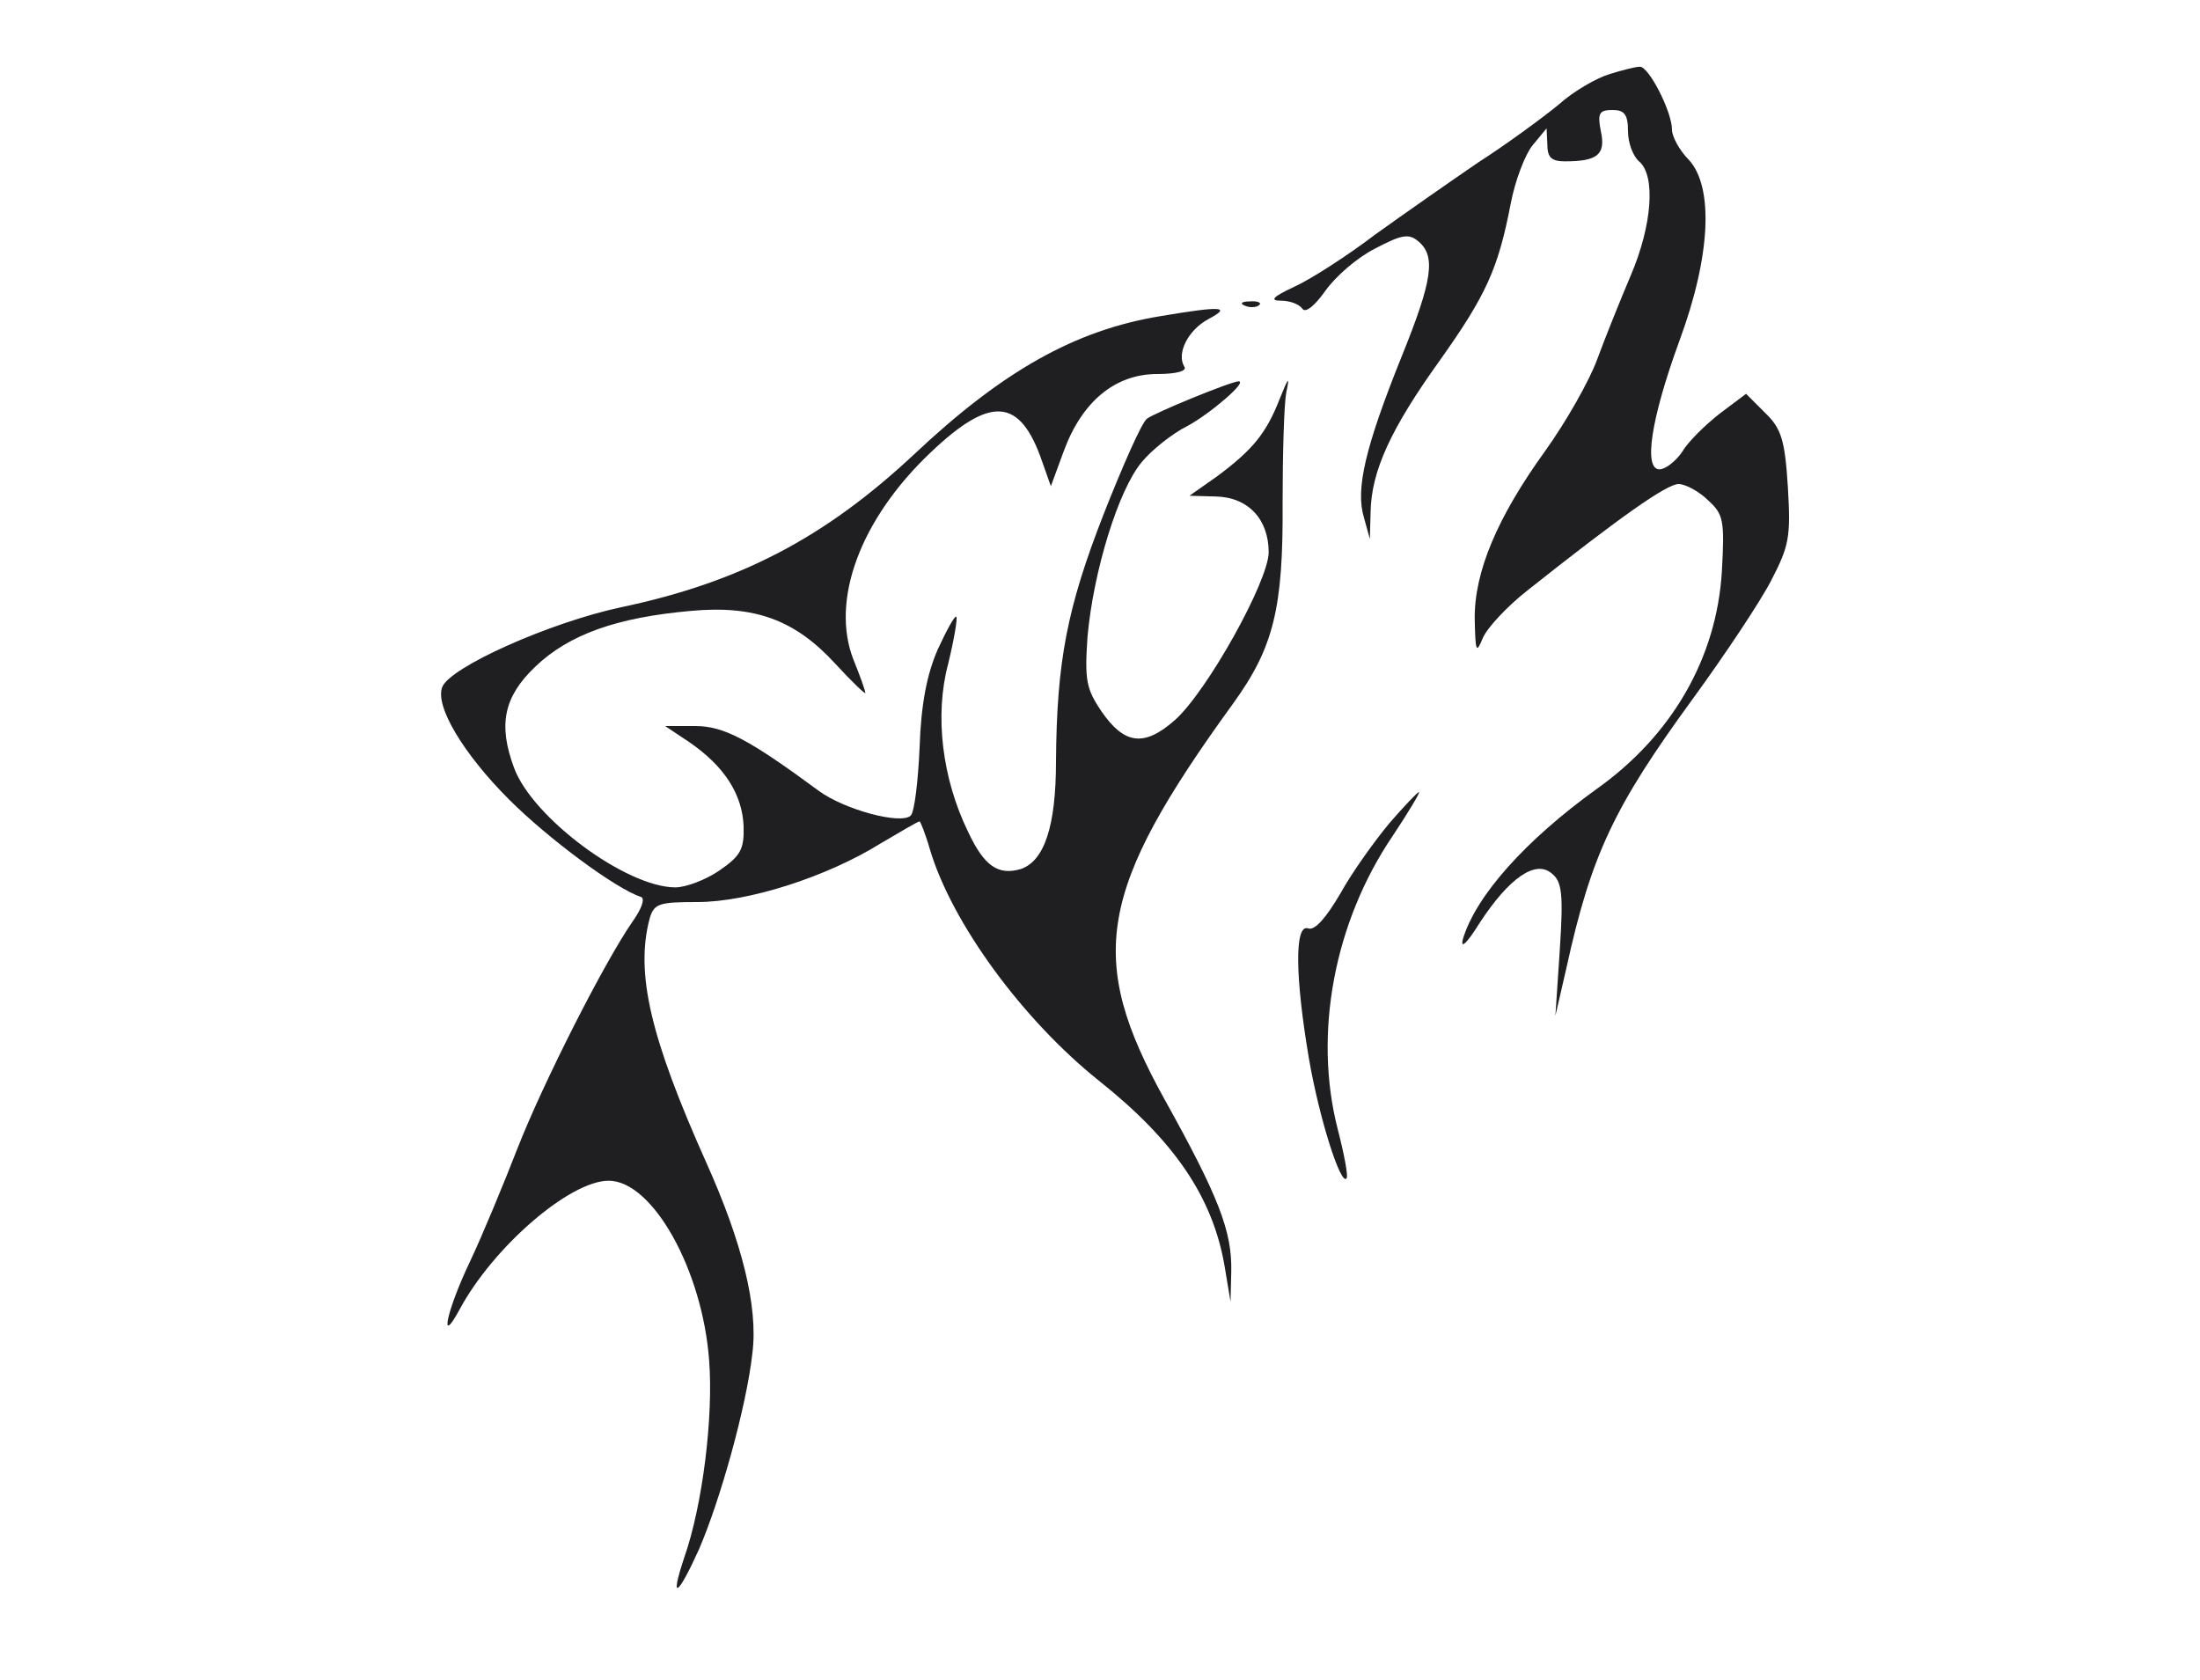
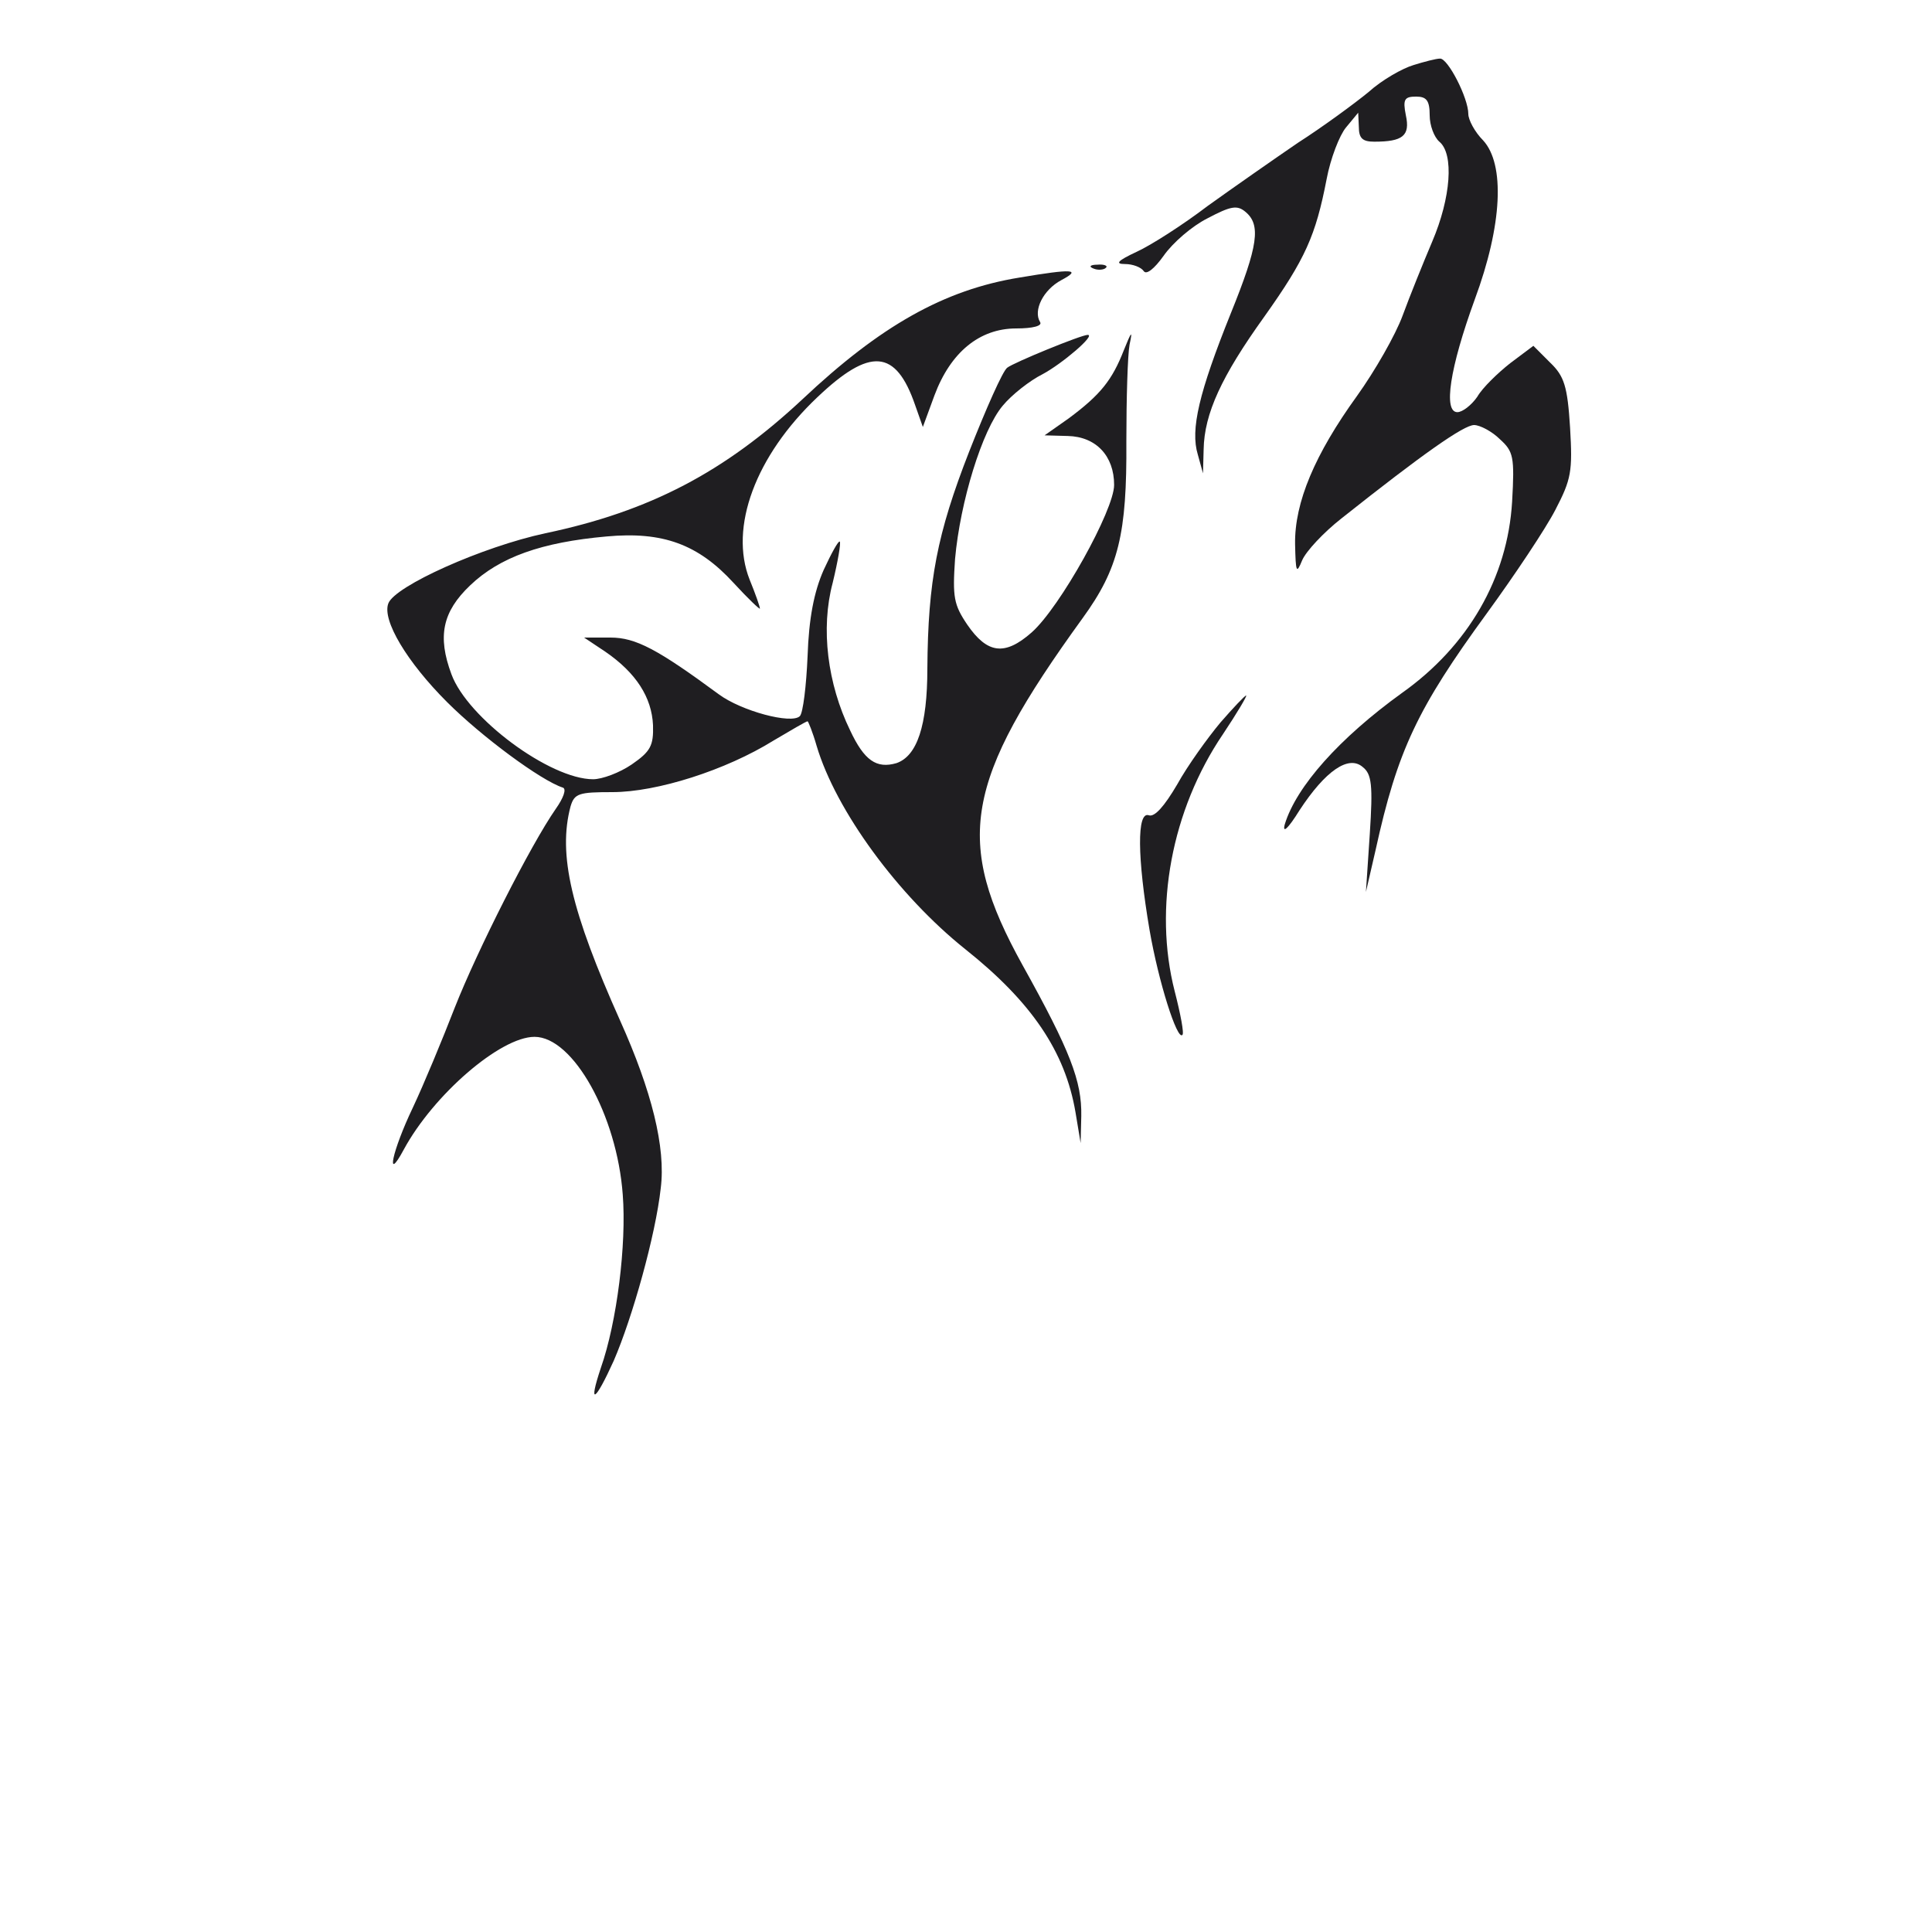
- <svg xmlns="http://www.w3.org/2000/svg" version="1.0" viewBox="0 0 300 229" preserveAspectRatio="xMidYMid meet">
+ <svg xmlns="http://www.w3.org/2000/svg" version="1.0" viewBox="0 0 300 300" preserveAspectRatio="xMidYMid meet">
  <g transform="translate(0,229) scale(0.1,-0.1)" fill="#1F1E21" stroke="none">
    <path class="node" id="node1" d="M2195 2189 c-17 -5 -49 -23 -70 -42 -22 -18 -71 -54 -110 -79 -38 -26 -101 -70 -140 -98 -38 -29 -88 -61 -110 -71 -30 -14 -34 -19 -18 -19 12 0 25 -5 29 -11 4 -6 16 3 31 24 14 20 44 46 68 58 36 19 46 21 59 10 24 -20 20 -52 -23 -158 -49 -122 -63 -180 -51 -219 l8 -29 1 37 c1 56 28 114 94 206 64 90 80 126 97 214 6 32 20 68 30 80 l19 23 1 -22 c0 -18 6 -23 24 -23 44 0 56 9 49 41 -5 25 -2 29 16 29 16 0 21 -6 21 -29 0 -16 7 -34 15 -41 23 -19 18 -87 -11 -155 -14 -33 -35 -85 -46 -115 -11 -30 -43 -86 -71 -125 -65 -90 -97 -165 -96 -230 1 -44 2 -47 11 -25 6 14 33 43 61 65 126 100 190 145 206 145 9 0 28 -10 40 -22 21 -19 23 -27 19 -97 -7 -118 -68 -224 -171 -297 -97 -70 -164 -145 -182 -204 -4 -15 5 -7 23 22 40 61 76 86 98 67 14 -11 16 -28 11 -104 l-6 -90 15 65 c34 155 65 220 173 368 43 59 91 131 106 160 25 48 27 60 23 128 -4 64 -9 80 -31 101 l-26 26 -36 -27 c-19 -15 -43 -38 -51 -52 -9 -13 -23 -24 -31 -24 -22 0 -12 68 27 175 43 116 47 210 13 247 -13 13 -23 32 -23 41 0 25 -32 87 -44 86 -6 0 -25 -5 -41 -10z" />
    <path class="node" id="node2" d="M1698 1873 c7 -3 16 -2 19 1 4 3 -2 6 -13 5 -11 0 -14 -3 -6 -6z" />
    <path class="node" id="node3" d="M1583 1859 c-117 -19 -216 -75 -337 -189 -121 -113 -237 -174 -399 -208 -98 -21 -234 -82 -244 -109 -10 -26 29 -91 91 -153 54 -54 146 -122 180 -133 6 -2 1 -16 -11 -33 -39 -56 -122 -220 -157 -309 -19 -49 -48 -119 -65 -155 -32 -67 -43 -119 -14 -65 46 85 150 175 203 175 60 0 128 -122 137 -245 6 -77 -9 -198 -34 -269 -20 -60 -9 -53 20 11 29 67 65 195 73 268 8 63 -14 151 -63 260 -76 170 -97 258 -77 333 6 20 13 22 65 22 69 0 176 34 250 80 27 16 51 30 53 30 1 0 8 -17 14 -38 30 -101 127 -233 231 -316 103 -82 155 -159 171 -253 l8 -48 1 42 c1 54 -17 101 -91 234 -107 193 -91 285 93 539 56 77 69 131 68 275 0 66 2 134 5 150 5 23 3 21 -9 -9 -18 -46 -36 -69 -86 -106 l-37 -26 36 -1 c44 -1 72 -31 72 -76 0 -39 -84 -190 -128 -229 -42 -37 -69 -33 -100 12 -21 31 -23 43 -19 102 8 89 42 200 74 238 14 17 42 39 62 49 30 16 83 61 70 61 -10 0 -115 -43 -125 -51 -7 -5 -33 -64 -59 -130 -50 -128 -64 -201 -65 -337 0 -89 -16 -136 -48 -147 -31 -9 -50 4 -72 51 -35 72 -46 158 -27 229 8 33 13 62 11 64 -2 2 -13 -18 -25 -44 -15 -34 -23 -75 -25 -134 -2 -46 -7 -88 -12 -93 -13 -13 -91 8 -126 34 -95 70 -129 88 -168 88 l-41 0 33 -22 c48 -33 72 -71 74 -114 1 -32 -4 -41 -33 -61 -19 -13 -46 -23 -60 -23 -67 0 -195 95 -220 163 -22 59 -14 97 29 138 46 44 111 67 212 76 87 8 142 -12 197 -72 23 -25 41 -42 41 -40 0 3 -7 23 -16 45 -32 81 9 192 105 283 82 78 122 75 152 -12 l12 -34 18 49 c25 67 70 104 127 104 26 0 41 4 37 10 -11 18 5 50 33 65 32 17 18 18 -65 4z" />
    <path class="node" id="node4" d="M1895 1168 c-20 -24 -51 -67 -67 -96 -20 -34 -35 -51 -44 -48 -19 7 -18 -66 1 -178 14 -81 43 -172 51 -163 3 2 -3 33 -12 68 -33 129 -5 281 75 399 22 33 38 60 36 60 -2 0 -20 -19 -40 -42z" />
  </g>
  <g transform="translate(0,229) scale(0.1,-0.1)" fill="#A1A1A1" stroke="none">

</g>
</svg>
